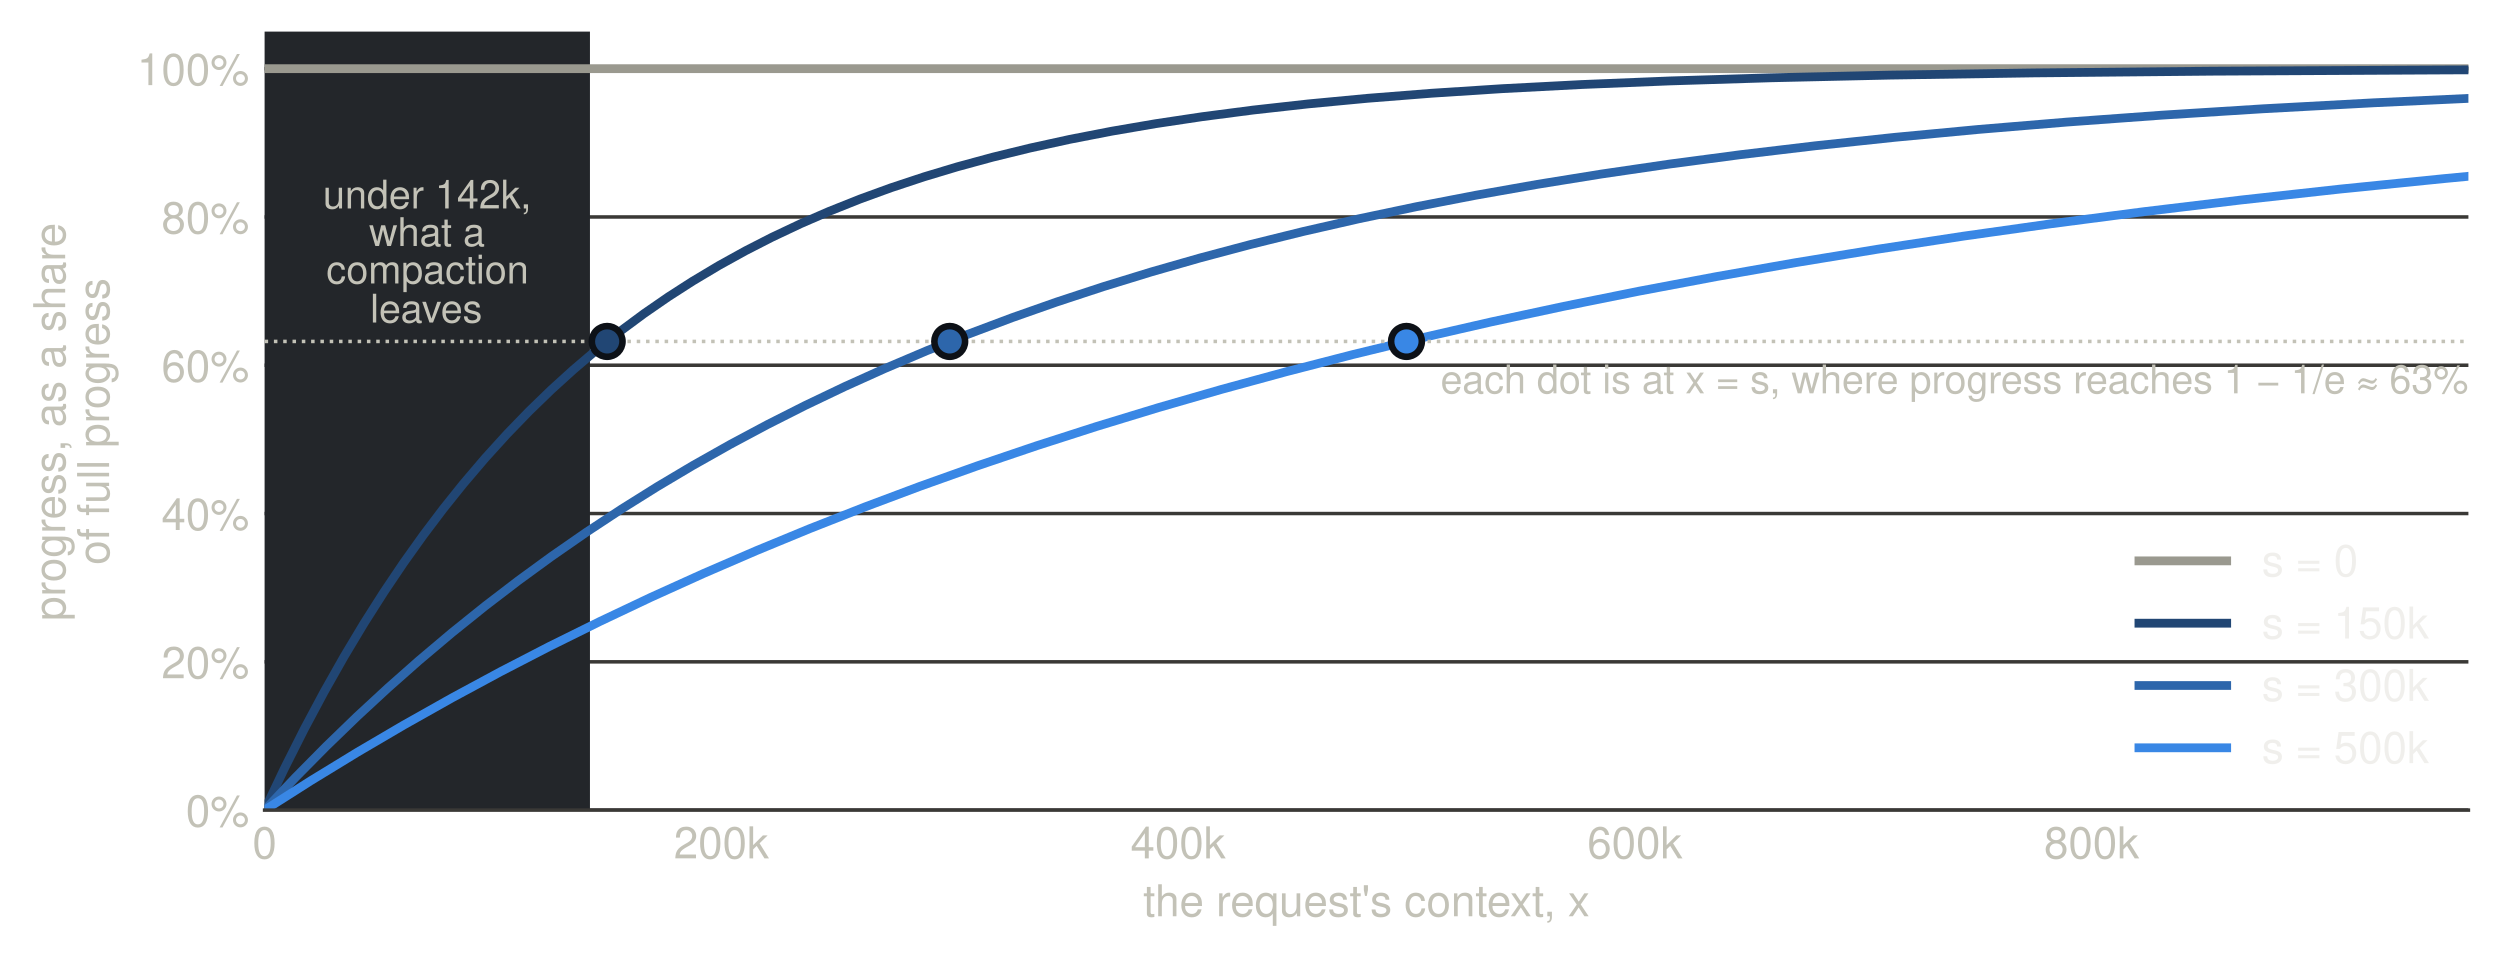
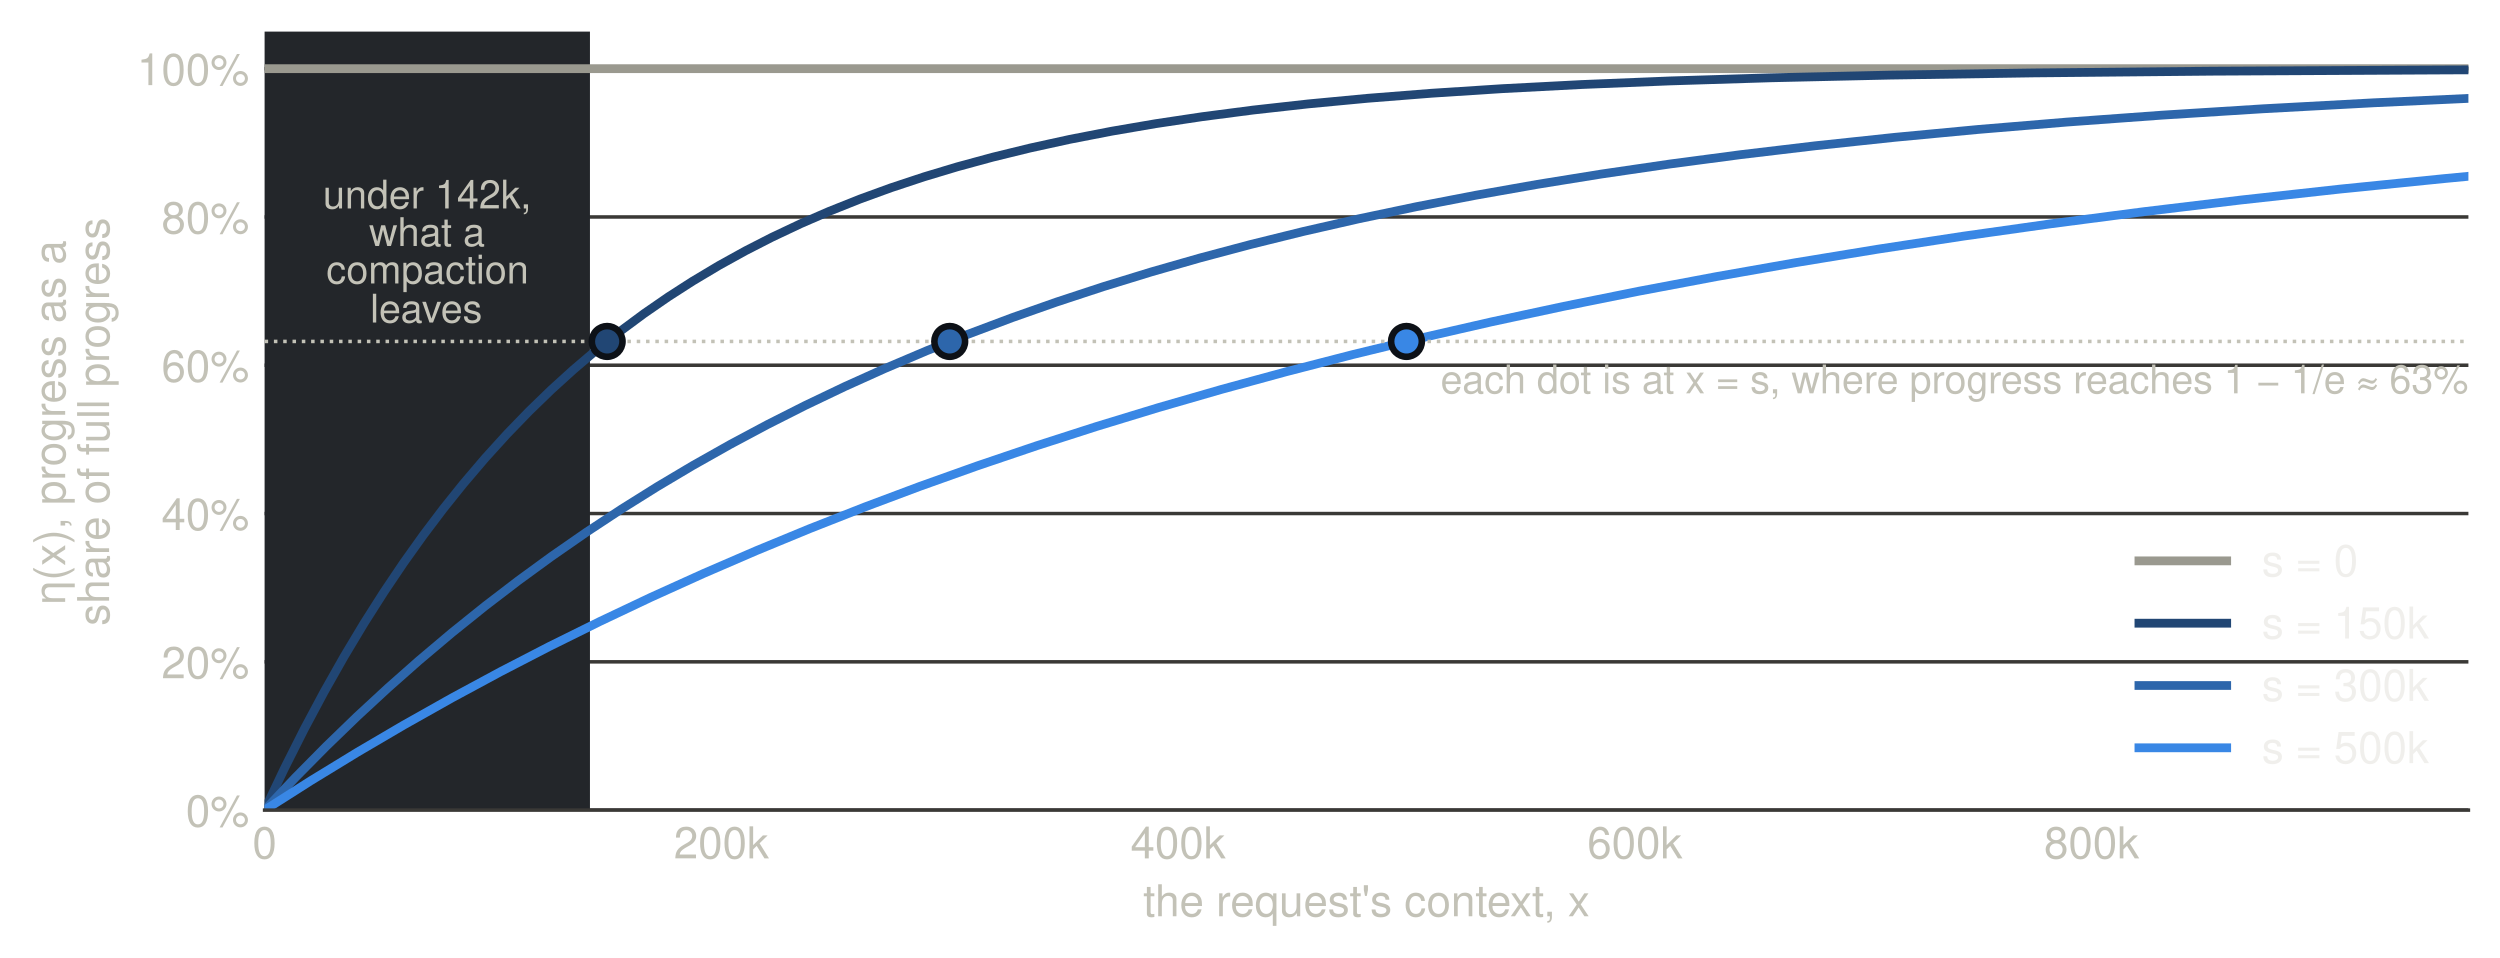
<svg xmlns="http://www.w3.org/2000/svg" xmlns:xlink="http://www.w3.org/1999/xlink" width="569.696pt" height="218.092pt" viewBox="0 0 569.696 218.092" version="1.1">
  <defs>
    <style type="text/css">*{stroke-linejoin: round; stroke-linecap: butt}</style>
  </defs>
  <g id="figure_1">
    <g id="patch_1">
      <path d="M 0 218.092  L 569.696 218.092  L 569.696 0  L 0 0  L 0 218.092  z " style="fill: none" />
    </g>
    <g id="axes_1">
      <g id="patch_2">
        <path d="M 60.296 184.608  L 562.496 184.608  L 562.496 7.2  L 60.296 7.2  L 60.296 184.608  z " style="fill: none" />
      </g>
      <g id="matplotlib.axis_1">
        <g id="xtick_1">
          <g id="line2d_1" />
          <g id="text_1">
            <text style="font-size: 10px; font-family: 'Helvetica', 'Arial', 'DejaVu Sans'; text-anchor: middle; fill: #c3c2b7" x="60.296" y="195.608" transform="rotate(-0 60.2957 195.608)">0</text>
          </g>
        </g>
        <g id="xtick_2">
          <g id="line2d_2" />
          <g id="text_2">
            <text style="font-size: 10px; font-family: 'Helvetica', 'Arial', 'DejaVu Sans'; text-anchor: middle; fill: #c3c2b7" x="164.379" y="195.608" transform="rotate(-0 164.3786 195.608)">200k</text>
          </g>
        </g>
        <g id="xtick_3">
          <g id="line2d_3" />
          <g id="text_3">
            <text style="font-size: 10px; font-family: 'Helvetica', 'Arial', 'DejaVu Sans'; text-anchor: middle; fill: #c3c2b7" x="268.462" y="195.608" transform="rotate(-0 268.4615 195.608)">400k</text>
          </g>
        </g>
        <g id="xtick_4">
          <g id="line2d_4" />
          <g id="text_4">
            <text style="font-size: 10px; font-family: 'Helvetica', 'Arial', 'DejaVu Sans'; text-anchor: middle; fill: #c3c2b7" x="372.544" y="195.608" transform="rotate(-0 372.5444 195.608)">600k</text>
          </g>
        </g>
        <g id="xtick_5">
          <g id="line2d_5" />
          <g id="text_5">
            <text style="font-size: 10px; font-family: 'Helvetica', 'Arial', 'DejaVu Sans'; text-anchor: middle; fill: #c3c2b7" x="476.627" y="195.608" transform="rotate(-0 476.6273 195.608)">800k</text>
          </g>
        </g>
        <g id="text_6">
          <text style="font-size: 10px; font-family: 'Helvetica', 'Arial', 'DejaVu Sans'; text-anchor: middle; fill: #c3c2b7" x="311.396" y="208.807" transform="rotate(-0 311.3957 208.8072)">the request's context, x</text>
        </g>
      </g>
      <g id="matplotlib.axis_2">
        <g id="ytick_1">
          <g id="line2d_6">
            <path d="M 60.296 184.608  L 562.496 184.608  " clip-path="url(#pe8dd83c5a0)" style="fill: none; stroke: #3a3936; stroke-width: 0.8; stroke-linecap: square" />
          </g>
          <g id="line2d_7" />
          <g id="text_7">
            <text style="font-size: 10px; font-family: 'Helvetica', 'Arial', 'DejaVu Sans'; text-anchor: end; fill: #c3c2b7" x="56.796" y="188.358" transform="rotate(-0 56.7957 188.358)">0%</text>
          </g>
        </g>
        <g id="ytick_2">
          <g id="line2d_8">
            <path d="M 60.296 150.816  L 562.496 150.816  " clip-path="url(#pe8dd83c5a0)" style="fill: none; stroke: #3a3936; stroke-width: 0.8; stroke-linecap: square" />
          </g>
          <g id="line2d_9" />
          <g id="text_8">
            <text style="font-size: 10px; font-family: 'Helvetica', 'Arial', 'DejaVu Sans'; text-anchor: end; fill: #c3c2b7" x="56.796" y="154.566" transform="rotate(-0 56.7957 154.566)">20%</text>
          </g>
        </g>
        <g id="ytick_3">
          <g id="line2d_10">
            <path d="M 60.296 117.024  L 562.496 117.024  " clip-path="url(#pe8dd83c5a0)" style="fill: none; stroke: #3a3936; stroke-width: 0.8; stroke-linecap: square" />
          </g>
          <g id="line2d_11" />
          <g id="text_9">
            <text style="font-size: 10px; font-family: 'Helvetica', 'Arial', 'DejaVu Sans'; text-anchor: end; fill: #c3c2b7" x="56.796" y="120.774" transform="rotate(-0 56.7957 120.774)">40%</text>
          </g>
        </g>
        <g id="ytick_4">
          <g id="line2d_12">
            <path d="M 60.296 83.232  L 562.496 83.232  " clip-path="url(#pe8dd83c5a0)" style="fill: none; stroke: #3a3936; stroke-width: 0.8; stroke-linecap: square" />
          </g>
          <g id="line2d_13" />
          <g id="text_10">
            <text style="font-size: 10px; font-family: 'Helvetica', 'Arial', 'DejaVu Sans'; text-anchor: end; fill: #c3c2b7" x="56.796" y="86.982" transform="rotate(-0 56.7957 86.982)">60%</text>
          </g>
        </g>
        <g id="ytick_5">
          <g id="line2d_14">
            <path d="M 60.296 49.44  L 562.496 49.44  " clip-path="url(#pe8dd83c5a0)" style="fill: none; stroke: #3a3936; stroke-width: 0.8; stroke-linecap: square" />
          </g>
          <g id="line2d_15" />
          <g id="text_11">
            <text style="font-size: 10px; font-family: 'Helvetica', 'Arial', 'DejaVu Sans'; text-anchor: end; fill: #c3c2b7" x="56.796" y="53.19" transform="rotate(-0 56.7957 53.19)">80%</text>
          </g>
        </g>
        <g id="ytick_6">
          <g id="line2d_16">
            <path d="M 60.296 15.648  L 562.496 15.648  " clip-path="url(#pe8dd83c5a0)" style="fill: none; stroke: #3a3936; stroke-width: 0.8; stroke-linecap: square" />
          </g>
          <g id="line2d_17" />
          <g id="text_12">
            <text style="font-size: 10px; font-family: 'Helvetica', 'Arial', 'DejaVu Sans'; text-anchor: end; fill: #c3c2b7" x="56.796" y="19.398" transform="rotate(-0 56.7957 19.398)">100%</text>
          </g>
        </g>
        <g id="text_13">
-           <text style="font-size: 10px; font-family: 'Helvetica', 'Arial', 'DejaVu Sans'; fill: #c3c2b7" transform="translate(14.84893 141.479) rotate(-90)">progress, as a share</text>
-           <text style="font-size: 10px; font-family: 'Helvetica', 'Arial', 'DejaVu Sans'; fill: #c3c2b7" transform="translate(24.85928 128.6946) rotate(-90)">of full progress</text>
+           <text style="font-size: 10px; font-family: 'Helvetica', 'Arial', 'DejaVu Sans'; fill: #c3c2b7" transform="translate(14.84893 137.8563) rotate(-90)">η(x), progress as a</text>
+           <text style="font-size: 10px; font-family: 'Helvetica', 'Arial', 'DejaVu Sans'; fill: #c3c2b7" transform="translate(24.85928 142.5899) rotate(-90)">share of full progress</text>
        </g>
      </g>
      <g id="patch_3">
        <path d="M 60.296 184.608  L 134.438 184.608  L 134.438 7.2  L 60.296 7.2  z " clip-path="url(#pe8dd83c5a0)" style="fill: #23262a" />
      </g>
      <g id="line2d_18">
        <path d="M 60.296 15.648  L 562.496 15.648  L 562.496 15.648  " clip-path="url(#pe8dd83c5a0)" style="fill: none; stroke: #9a998f; stroke-width: 2; stroke-linecap: square" />
      </g>
      <g id="line2d_19">
        <path d="M 60.296 184.608  L 64.82 175.094  L 69.344 166.115  L 73.869 157.642  L 78.393 149.647  L 82.917 142.101  L 87.442 134.981  L 91.966 128.261  L 96.49 121.92  L 101.015 115.935  L 105.539 110.288  L 110.566 104.386  L 115.593 98.851  L 120.62 93.662  L 125.647 88.796  L 130.674 84.234  L 135.701 79.957  L 141.231 75.559  L 146.761 71.462  L 152.29 67.645  L 157.82 64.089  L 163.852 60.487  L 169.885 57.152  L 175.917 54.066  L 182.452 50.98  L 188.988 48.143  L 196.025 45.341  L 203.063 42.781  L 210.604 40.283  L 218.144 38.015  L 226.188 35.825  L 234.734 33.733  L 243.782 31.753  L 253.334 29.898  L 263.388 28.176  L 273.944 26.592  L 285.507 25.085  L 298.074 23.682  L 311.647 22.4  L 326.225 21.249  L 342.312 20.206  L 360.409 19.263  L 380.517 18.442  L 403.642 17.726  L 430.788 17.115  L 463.463 16.614  L 504.182 16.221  L 558.474 15.934  L 562.496 15.92  L 562.496 15.92  " clip-path="url(#pe8dd83c5a0)" style="fill: none; stroke: #214674; stroke-width: 2; stroke-linecap: square" />
      </g>
      <g id="line2d_20">
        <path d="M 60.296 184.608  L 67.334 177.161  L 74.371 170.042  L 81.409 163.236  L 88.447 156.731  L 95.485 150.512  L 103.025 144.153  L 110.566 138.094  L 118.107 132.321  L 125.647 126.82  L 133.69 121.237  L 141.734 115.935  L 149.777 110.9  L 157.82 106.117  L 166.366 101.298  L 174.912 96.735  L 183.458 92.416  L 192.507 88.093  L 201.555 84.014  L 211.107 79.957  L 220.658 76.14  L 230.712 72.368  L 240.766 68.83  L 251.323 65.353  L 262.382 61.954  L 273.442 58.787  L 285.004 55.708  L 297.069 52.729  L 309.636 49.861  L 322.707 47.113  L 336.279 44.493  L 350.355 42.006  L 364.934 39.657  L 380.517 37.376  L 396.604 35.249  L 413.696 33.216  L 431.793 31.293  L 450.896 29.491  L 471.004 27.818  L 492.62 26.245  L 515.744 24.786  L 540.879 23.427  L 562.496 22.421  L 562.496 22.421  " clip-path="url(#pe8dd83c5a0)" style="fill: none; stroke: #2d66ab; stroke-width: 2; stroke-linecap: square" />
      </g>
      <g id="line2d_21">
        <path d="M 60.296 184.608  L 70.852 177.89  L 81.409 171.44  L 91.966 165.246  L 103.025 159.021  L 114.085 153.055  L 125.144 147.337  L 136.707 141.614  L 148.269 136.139  L 160.334 130.68  L 172.398 125.468  L 184.463 120.492  L 197.031 115.549  L 209.598 110.838  L 222.669 106.175  L 236.242 101.574  L 249.815 97.207  L 263.89 92.912  L 278.469 88.702  L 293.047 84.722  L 308.128 80.832  L 323.712 77.043  L 339.798 73.362  L 356.388 69.798  L 373.479 66.355  L 391.074 63.04  L 409.171 59.856  L 427.771 56.806  L 447.377 53.819  L 467.485 50.98  L 488.598 48.227  L 510.717 45.572  L 533.339 43.08  L 556.966 40.699  L 562.496 40.172  L 562.496 40.172  " clip-path="url(#pe8dd83c5a0)" style="fill: none; stroke: #3987e5; stroke-width: 2; stroke-linecap: square" />
      </g>
      <g id="line2d_22">
        <path d="M 60.296 77.805  L 562.496 77.805  " clip-path="url(#pe8dd83c5a0)" style="fill: none; stroke-dasharray: 0.8,1.32; stroke-dashoffset: 0; stroke: #c3c2b7; stroke-width: 0.8" />
      </g>
      <g id="patch_4">
        <path d="M 60.296 184.608  L 562.496 184.608  " style="fill: none; stroke: #3a3936; stroke-width: 0.8; stroke-linejoin: miter; stroke-linecap: square" />
      </g>
      <g id="text_14">
        <text style="font-size: 9px; font-family: 'Helvetica', 'Arial', 'DejaVu Sans'; fill: #c3c2b7" transform="translate(73.60109 47.50399)">under 142k,</text>
        <text style="font-size: 9px; font-family: 'Helvetica', 'Arial', 'DejaVu Sans'; fill: #c3c2b7" transform="translate(84.10929 56.05135)">what a</text>
        <text style="font-size: 9px; font-family: 'Helvetica', 'Arial', 'DejaVu Sans'; fill: #c3c2b7" transform="translate(74.35624 64.59871)">compaction</text>
        <text style="font-size: 9px; font-family: 'Helvetica', 'Arial', 'DejaVu Sans'; fill: #c3c2b7" transform="translate(84.3596 73.49272)">leaves</text>
      </g>
      <g id="line2d_23">
        <defs>
          <path id="m6ace564a7d" d="M 0 3.5  C 0.928 3.5 1.819 3.131 2.475 2.475  C 3.131 1.819 3.5 0.928 3.5 0  C 3.5 -0.928 3.131 -1.819 2.475 -2.475  C 1.819 -3.131 0.928 -3.5 0 -3.5  C -0.928 -3.5 -1.819 -3.131 -2.475 -2.475  C -3.131 -1.819 -3.5 -0.928 -3.5 0  C -3.5 0.928 -3.131 1.819 -2.475 2.475  C -1.819 3.131 -0.928 3.5 0 3.5  z " style="stroke: #0d1117; stroke-width: 1.5" />
        </defs>
        <g clip-path="url(#pe8dd83c5a0)">
          <use xlink:href="#m6ace564a7d" x="138.358" y="77.805" style="fill: #214674; stroke: #0d1117; stroke-width: 1.5" />
        </g>
      </g>
      <g id="line2d_24">
        <defs>
          <path id="m2ed7784922" d="M 0 3.5  C 0.928 3.5 1.819 3.131 2.475 2.475  C 3.131 1.819 3.5 0.928 3.5 0  C 3.5 -0.928 3.131 -1.819 2.475 -2.475  C 1.819 -3.131 0.928 -3.5 0 -3.5  C -0.928 -3.5 -1.819 -3.131 -2.475 -2.475  C -3.131 -1.819 -3.5 -0.928 -3.5 0  C -3.5 0.928 -3.131 1.819 -2.475 2.475  C -1.819 3.131 -0.928 3.5 0 3.5  z " style="stroke: #0d1117; stroke-width: 1.5" />
        </defs>
        <g clip-path="url(#pe8dd83c5a0)">
          <use xlink:href="#m2ed7784922" x="216.42" y="77.805" style="fill: #2d66ab; stroke: #0d1117; stroke-width: 1.5" />
        </g>
      </g>
      <g id="line2d_25">
        <defs>
          <path id="m3e93c00f11" d="M 0 3.5  C 0.928 3.5 1.819 3.131 2.475 2.475  C 3.131 1.819 3.5 0.928 3.5 0  C 3.5 -0.928 3.131 -1.819 2.475 -2.475  C 1.819 -3.131 0.928 -3.5 0 -3.5  C -0.928 -3.5 -1.819 -3.131 -2.475 -2.475  C -3.131 -1.819 -3.5 -0.928 -3.5 0  C -3.5 0.928 -3.131 1.819 -2.475 2.475  C -1.819 3.131 -0.928 3.5 0 3.5  z " style="stroke: #0d1117; stroke-width: 1.5" />
        </defs>
        <g clip-path="url(#pe8dd83c5a0)">
          <use xlink:href="#m3e93c00f11" x="320.503" y="77.805" style="fill: #3987e5; stroke: #0d1117; stroke-width: 1.5" />
        </g>
      </g>
      <g id="text_15">
        <text style="font-size: 9px; font-family: 'Helvetica', 'Arial', 'DejaVu Sans'; text-anchor: end; fill: #c3c2b7" x="562.496" y="89.624" transform="rotate(-0 562.4957 89.62371)">each dot is at x = s, where progress reaches 1 − 1/e ≈ 63%</text>
      </g>
      <g id="legend_1">
        <g id="line2d_26">
          <path d="M 487.416 127.811  L 497.416 127.811  L 507.416 127.811  " style="fill: none; stroke: #9a998f; stroke-width: 2; stroke-linecap: square" />
        </g>
        <g id="text_16">
          <text style="font-size: 10px; font-family: 'Helvetica', 'Arial', 'DejaVu Sans'; text-anchor: start; fill: #f0efec" x="515.416" y="131.311" transform="rotate(-0 515.416 131.3111)">s = 0</text>
        </g>
        <g id="line2d_27">
          <path d="M 487.416 142.01  L 497.416 142.01  L 507.416 142.01  " style="fill: none; stroke: #214674; stroke-width: 2; stroke-linecap: square" />
        </g>
        <g id="text_17">
          <text style="font-size: 10px; font-family: 'Helvetica', 'Arial', 'DejaVu Sans'; text-anchor: start; fill: #f0efec" x="515.416" y="145.51" transform="rotate(-0 515.416 145.5103)">s = 150k</text>
        </g>
        <g id="line2d_28">
          <path d="M 487.416 156.21  L 497.416 156.21  L 507.416 156.21  " style="fill: none; stroke: #2d66ab; stroke-width: 2; stroke-linecap: square" />
        </g>
        <g id="text_18">
          <text style="font-size: 10px; font-family: 'Helvetica', 'Arial', 'DejaVu Sans'; text-anchor: start; fill: #f0efec" x="515.416" y="159.71" transform="rotate(-0 515.416 159.7096)">s = 300k</text>
        </g>
        <g id="line2d_29">
          <path d="M 487.416 170.409  L 497.416 170.409  L 507.416 170.409  " style="fill: none; stroke: #3987e5; stroke-width: 2; stroke-linecap: square" />
        </g>
        <g id="text_19">
          <text style="font-size: 10px; font-family: 'Helvetica', 'Arial', 'DejaVu Sans'; text-anchor: start; fill: #f0efec" x="515.416" y="173.909" transform="rotate(-0 515.416 173.9088)">s = 500k</text>
        </g>
      </g>
    </g>
  </g>
  <defs>
    <clipPath id="pe8dd83c5a0">
      <rect x="60.296" y="7.2" width="502.2" height="177.408" />
    </clipPath>
  </defs>
</svg>
